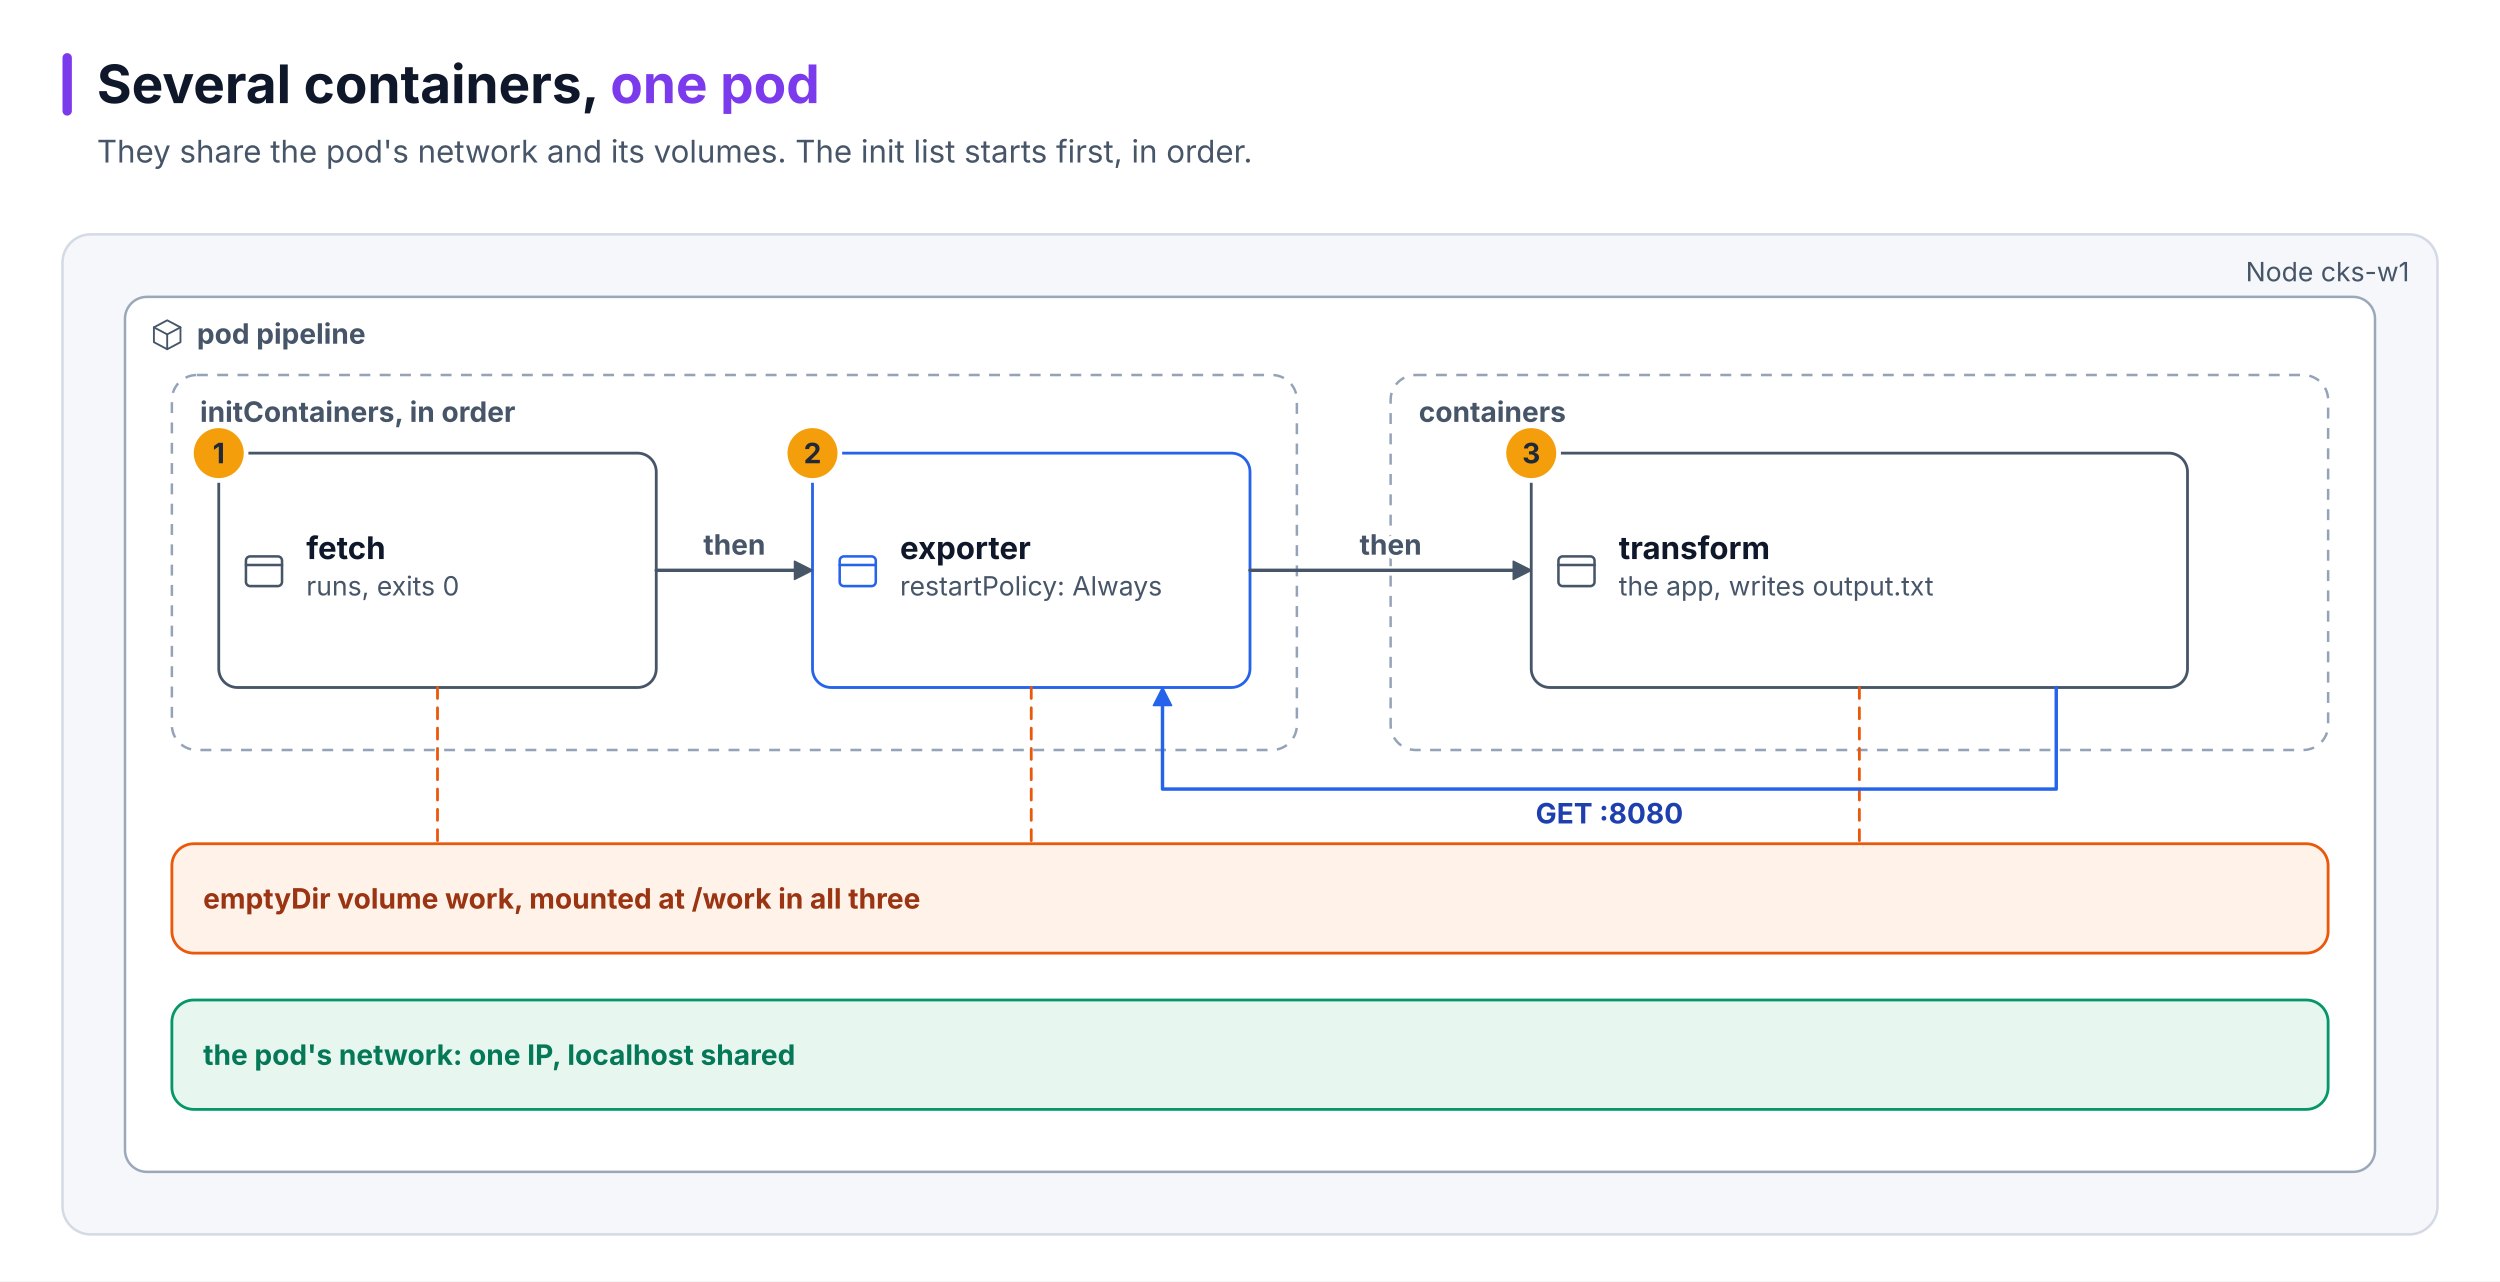
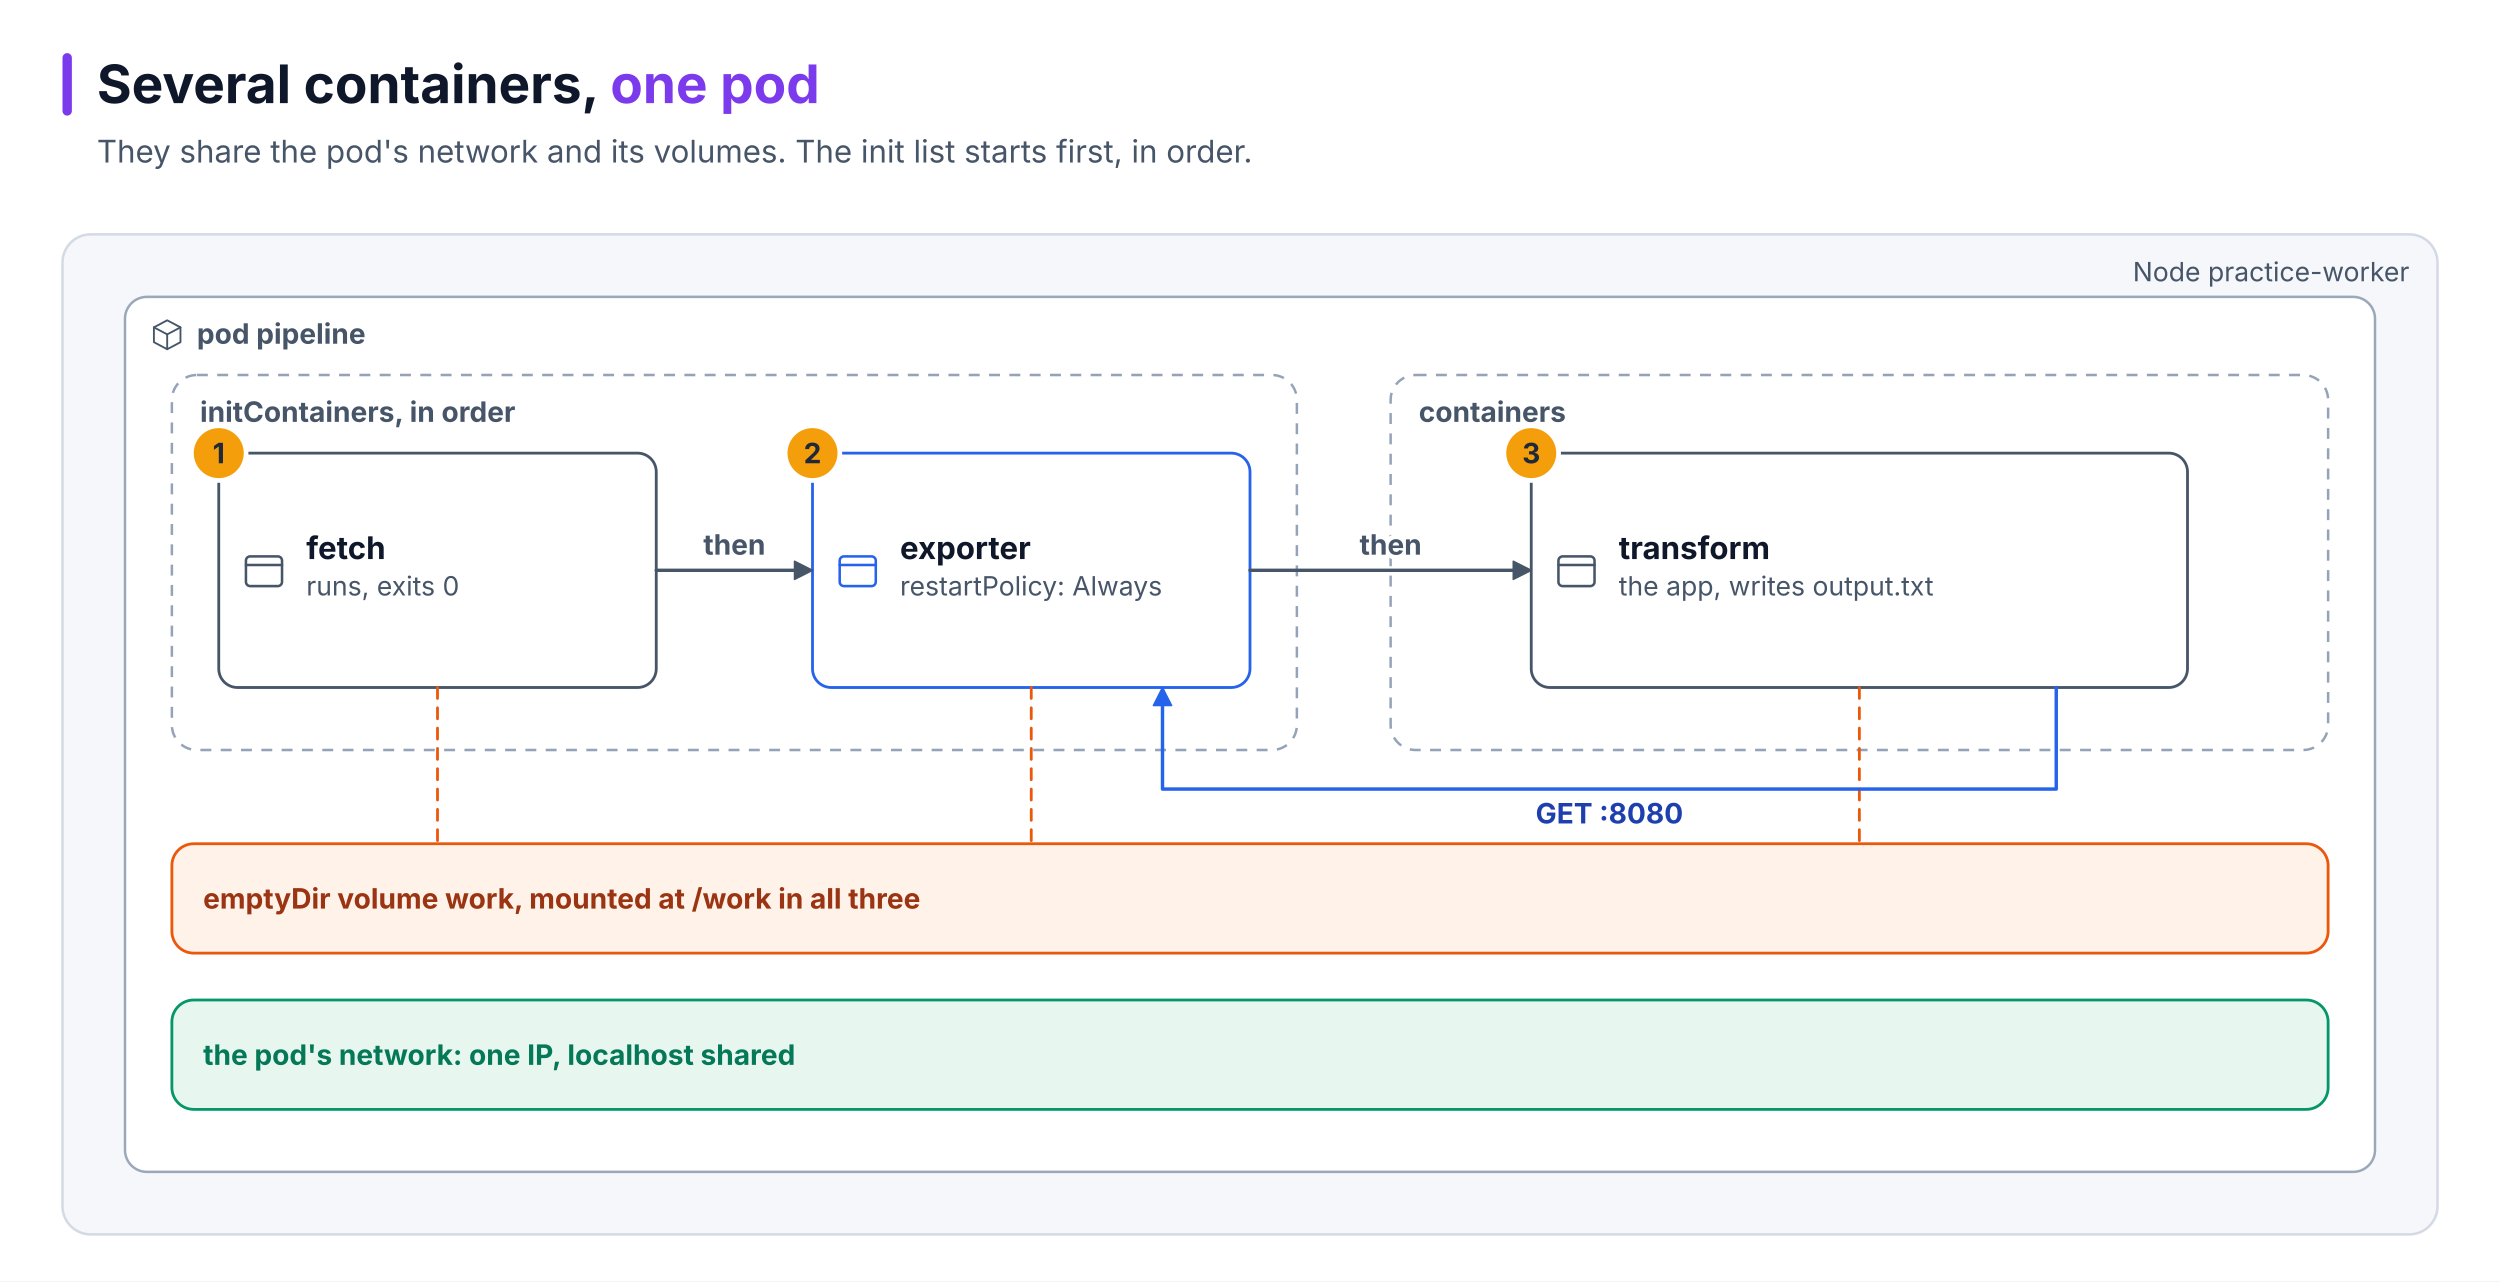
<svg xmlns="http://www.w3.org/2000/svg" width="1600" height="820" viewBox="0 0 1600 820" font-family="Inter, -apple-system, 'Segoe UI', Helvetica, Arial, sans-serif">
  <rect width="1600" height="820" fill="#ffffff" />
  <rect x="40.0" y="34.0" width="6.0" height="40.0" rx="3.0" fill="#7c3aed" stroke="none" />
  <text x="62" y="66" font-size="34" font-weight="700" fill="#0f172a">Several containers, <tspan fill="#7c3aed">one pod</tspan>
  </text>
  <text x="62.0" y="104.0" font-size="20.0" fill="#475569" text-anchor="start">They share the pod's network and its volumes. The init list starts first, in order.</text>
  <rect x="40.0" y="150.0" width="1520.0" height="640.0" rx="18.0" fill="#f5f7fa" stroke="#d3dae4" stroke-width="1.6" />
-   <text x="1542.0" y="180.0" font-size="17.0" fill="#475569" text-anchor="end">Node cks-w1</text>
+   <text x="1542.0" y="180.0" font-size="17.0" fill="#475569" text-anchor="end">Node practice-worker</text>
  <rect x="80.0" y="190.0" width="1440.0" height="560.0" rx="14.0" fill="#ffffff" stroke="#9aa8ba" stroke-width="1.6" />
  <polygon points="107.0,205.0 115.5,209.5 115.5,219.0 107.0,223.5 98.5,219.0 98.5,209.5" fill="none" stroke="#475569" stroke-width="1.20" stroke-linejoin="round" />
  <polyline points="98.5,209.5 107.0,214.0 115.5,209.5" fill="none" stroke="#475569" stroke-width="1.20" stroke-linecap="round" stroke-linejoin="round" />
  <polyline points="107.0,214.0 107.0,223.5" fill="none" stroke="#475569" stroke-width="1.20" stroke-linecap="round" stroke-linejoin="round" />
  <text x="126.0" y="220.0" font-size="18.0" fill="#475569" font-weight="700" text-anchor="start">pod pipeline</text>
  <rect x="110.0" y="240.0" width="720.0" height="240.0" rx="16.0" fill="none" stroke="#94a3b8" stroke-width="1.6" stroke-dasharray="7 6" />
  <text x="128.0" y="270.0" font-size="18.0" fill="#475569" font-weight="700" text-anchor="start">initContainers, in order</text>
  <rect x="140.0" y="290.0" width="280.0" height="150.0" rx="12.0" fill="#ffffff" stroke="#475569" stroke-width="1.8" />
  <rect x="157.4" y="356.1" width="23.1" height="19.0" rx="2.7" fill="none" stroke="#475569" stroke-width="1.632" />
  <polyline points="157.4,361.6 180.5,361.6" fill="none" stroke="#475569" stroke-width="1.63" stroke-linecap="round" stroke-linejoin="round" />
  <text x="196.0" y="357.8" font-size="20.0" fill="#0f172a" font-weight="700" text-anchor="start">fetch</text>
  <text x="196.0" y="381.1" font-size="17.0" fill="#475569" text-anchor="start">runs, exits 0</text>
  <rect x="520.0" y="290.0" width="280.0" height="150.0" rx="12.0" fill="#ffffff" stroke="#2563eb" stroke-width="1.8" />
  <rect x="537.4" y="356.1" width="23.1" height="19.0" rx="2.7" fill="none" stroke="#2563eb" stroke-width="1.632" />
  <polyline points="537.4,361.6 560.5,361.6" fill="none" stroke="#2563eb" stroke-width="1.63" stroke-linecap="round" stroke-linejoin="round" />
  <text x="576.0" y="357.8" font-size="20.0" fill="#0f172a" font-weight="700" text-anchor="start">exporter</text>
  <text x="576.0" y="381.1" font-size="17.0" fill="#475569" text-anchor="start">restartPolicy: Always</text>
  <rect x="890.0" y="240.0" width="600.0" height="240.0" rx="16.0" fill="none" stroke="#94a3b8" stroke-width="1.6" stroke-dasharray="7 6" />
  <text x="908.0" y="270.0" font-size="18.0" fill="#475569" font-weight="700" text-anchor="start">containers</text>
  <rect x="980.0" y="290.0" width="420.0" height="150.0" rx="12.0" fill="#ffffff" stroke="#475569" stroke-width="1.8" />
  <rect x="997.4" y="356.1" width="23.1" height="19.0" rx="2.7" fill="none" stroke="#475569" stroke-width="1.632" />
  <polyline points="997.4,361.6 1020.5,361.6" fill="none" stroke="#475569" stroke-width="1.63" stroke-linecap="round" stroke-linejoin="round" />
  <text x="1036.0" y="357.8" font-size="20.0" fill="#0f172a" font-weight="700" text-anchor="start">transform</text>
  <text x="1036.0" y="381.1" font-size="17.0" fill="#475569" text-anchor="start">the app, writes output.txt</text>
  <ellipse cx="140.0" cy="290.0" rx="19.0" ry="19.0" fill="#ffffff" stroke="none" />
  <ellipse cx="140.0" cy="290.0" rx="16.0" ry="16.0" fill="#f59e0b" stroke="none" />
  <text x="140.0" y="296.5" font-size="18.0" fill="#1f2937" font-weight="700" text-anchor="middle">1</text>
  <ellipse cx="520.0" cy="290.0" rx="19.0" ry="19.0" fill="#ffffff" stroke="none" />
  <ellipse cx="520.0" cy="290.0" rx="16.0" ry="16.0" fill="#f59e0b" stroke="none" />
  <text x="520.0" y="296.5" font-size="18.0" fill="#1f2937" font-weight="700" text-anchor="middle">2</text>
  <ellipse cx="980.0" cy="290.0" rx="19.0" ry="19.0" fill="#ffffff" stroke="none" />
  <ellipse cx="980.0" cy="290.0" rx="16.0" ry="16.0" fill="#f59e0b" stroke="none" />
  <text x="980.0" y="296.5" font-size="18.0" fill="#1f2937" font-weight="700" text-anchor="middle">3</text>
  <rect x="110.0" y="540.0" width="1380.0" height="70.0" rx="14.0" fill="#fff2e8" stroke="#ea580c" stroke-width="1.8" />
  <text x="130.0" y="581.5" font-size="18.0" fill="#9a3412" font-weight="700" text-anchor="start">emptyDir volume work, mounted at /work in all three</text>
  <rect x="110.0" y="640.0" width="1380.0" height="70.0" rx="14.0" fill="#e7f7f0" stroke="#059669" stroke-width="1.8" />
  <text x="130.0" y="681.5" font-size="18.0" fill="#047857" font-weight="700" text-anchor="start">the pod's network: one IP, localhost shared</text>
  <polyline points="420.0,365.0 510.5,365.0" fill="none" stroke="#475569" stroke-width="2.20" stroke-linecap="round" stroke-linejoin="round" />
  <polygon points="520.0,365.0 508.5,370.8 508.5,359.2" fill="#475569" stroke="#475569" stroke-width="1" stroke-linejoin="round" />
  <text x="470.0" y="355.0" font-size="18.0" fill="#475569" font-weight="700" stroke="#ffffff" stroke-width="6" stroke-linejoin="round" paint-order="stroke" text-anchor="middle">then</text>
  <polyline points="800.0,365.0 970.5,365.0" fill="none" stroke="#475569" stroke-width="2.20" stroke-linecap="round" stroke-linejoin="round" />
  <polygon points="980.0,365.0 968.5,370.8 968.5,359.2" fill="#475569" stroke="#475569" stroke-width="1" stroke-linejoin="round" />
  <text x="890.0" y="355.0" font-size="18.0" fill="#475569" font-weight="700" stroke="#ffffff" stroke-width="6" stroke-linejoin="round" paint-order="stroke" text-anchor="middle">then</text>
  <polyline points="280.0,440.0 280.0,540.0" fill="none" stroke="#ea580c" stroke-width="1.80" stroke-linecap="round" stroke-linejoin="round" stroke-dasharray="7 6" />
  <polyline points="660.0,440.0 660.0,540.0" fill="none" stroke="#ea580c" stroke-width="1.80" stroke-linecap="round" stroke-linejoin="round" stroke-dasharray="7 6" />
  <polyline points="1190.0,440.0 1190.0,540.0" fill="none" stroke="#ea580c" stroke-width="1.80" stroke-linecap="round" stroke-linejoin="round" stroke-dasharray="7 6" />
  <polyline points="1316.0,440.0 1316.0,505.0 744.0,505.0 744.0,449.5" fill="none" stroke="#2563eb" stroke-width="2.20" stroke-linecap="round" stroke-linejoin="round" />
  <polygon points="744.0,440.0 749.8,451.5 738.2,451.5" fill="#2563eb" stroke="#2563eb" stroke-width="1" stroke-linejoin="round" />
  <text x="1030.0" y="527.0" font-size="18.0" fill="#1e40af" font-weight="700" stroke="#ffffff" stroke-width="6" stroke-linejoin="round" paint-order="stroke" text-anchor="middle">GET :8080</text>
</svg>
